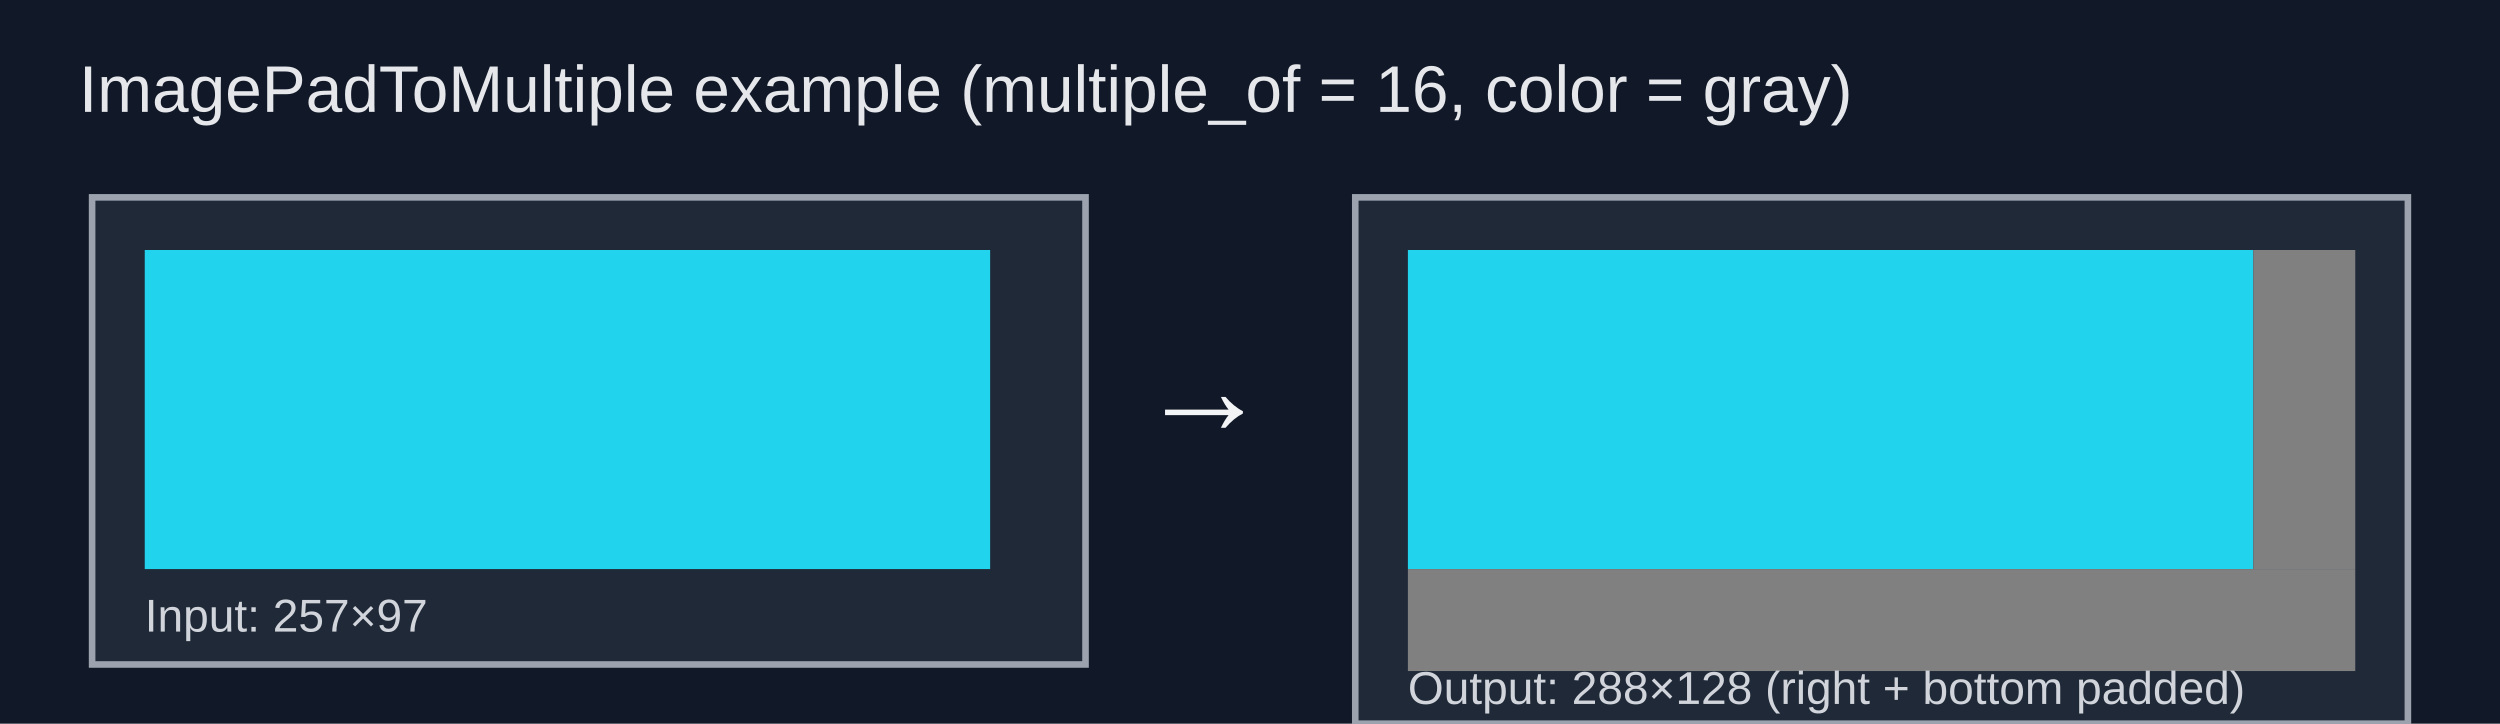
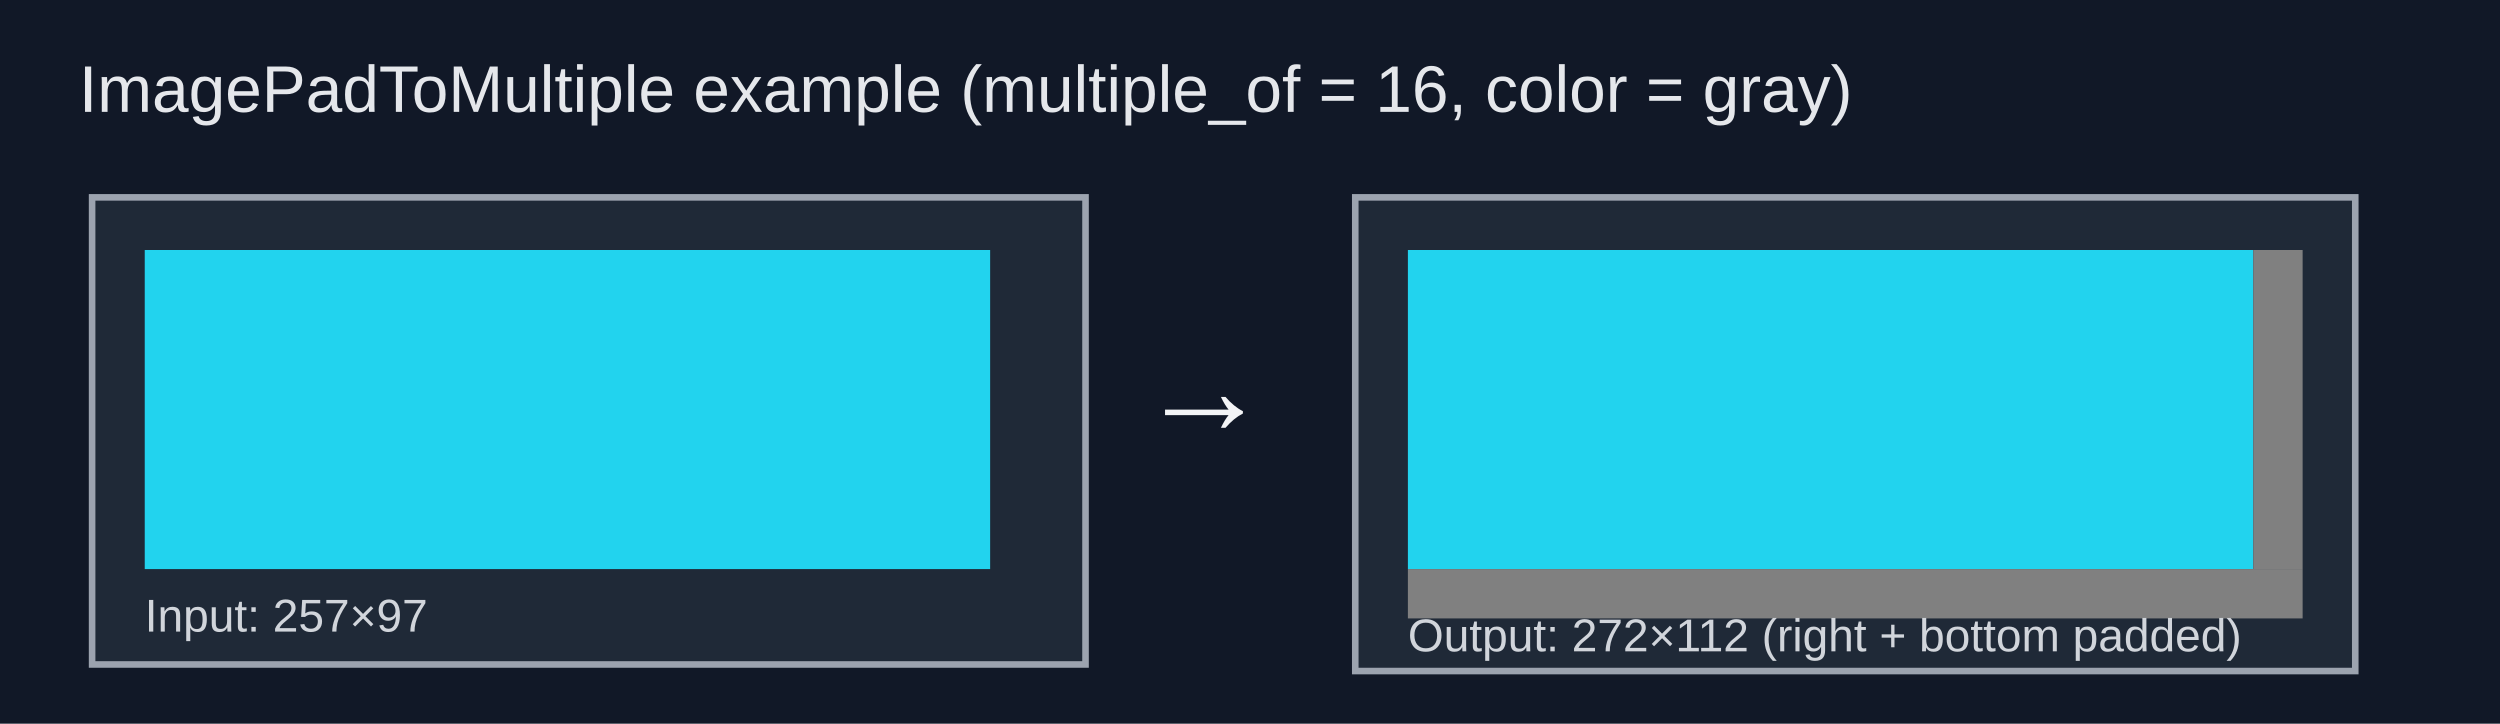
<svg xmlns="http://www.w3.org/2000/svg" width="760" height="220" viewBox="0 0 760 220" role="img" aria-label="Pad to multiple example">
  <rect width="760" height="220" fill="#111827" />
  <text x="24" y="34" fill="#e5e7eb" font-size="20" font-family="Arial, sans-serif">ImagePadToMultiple example (multiple_of = 16, color = gray)</text>
  <rect x="28" y="60" width="302" height="142" fill="#1f2937" stroke="#9ca3af" stroke-width="2" />
  <rect x="44" y="76" width="257" height="97" fill="#22d3ee" />
  <text x="44" y="192" fill="#d1d5db" font-size="14" font-family="Arial, sans-serif">Input: 257×97</text>
  <text x="346" y="132" fill="#f3f4f6" font-size="40" font-family="Arial, sans-serif">→</text>
-   <rect x="412" y="60" width="320" height="160" fill="#1f2937" stroke="#9ca3af" stroke-width="2" />
+   <rect x="412" y="60" width="304" height="144" fill="#1f2937" stroke="#9ca3af" stroke-width="2" />
  <rect x="428" y="76" width="257" height="97" fill="#22d3ee" />
-   <rect x="685" y="76" width="31" height="97" fill="#808080" />
-   <rect x="428" y="173" width="288" height="31" fill="#808080" />
-   <text x="428" y="214" fill="#d1d5db" font-size="14" font-family="Arial, sans-serif">Output: 288×128 (right + bottom padded)</text>
+   <rect x="685" y="76" width="15" height="97" fill="#808080" />
+   <rect x="428" y="173" width="272" height="15" fill="#808080" />
+   <text x="428" y="198" fill="#d1d5db" font-size="14" font-family="Arial, sans-serif">Output: 272×112 (right + bottom padded)</text>
</svg>
